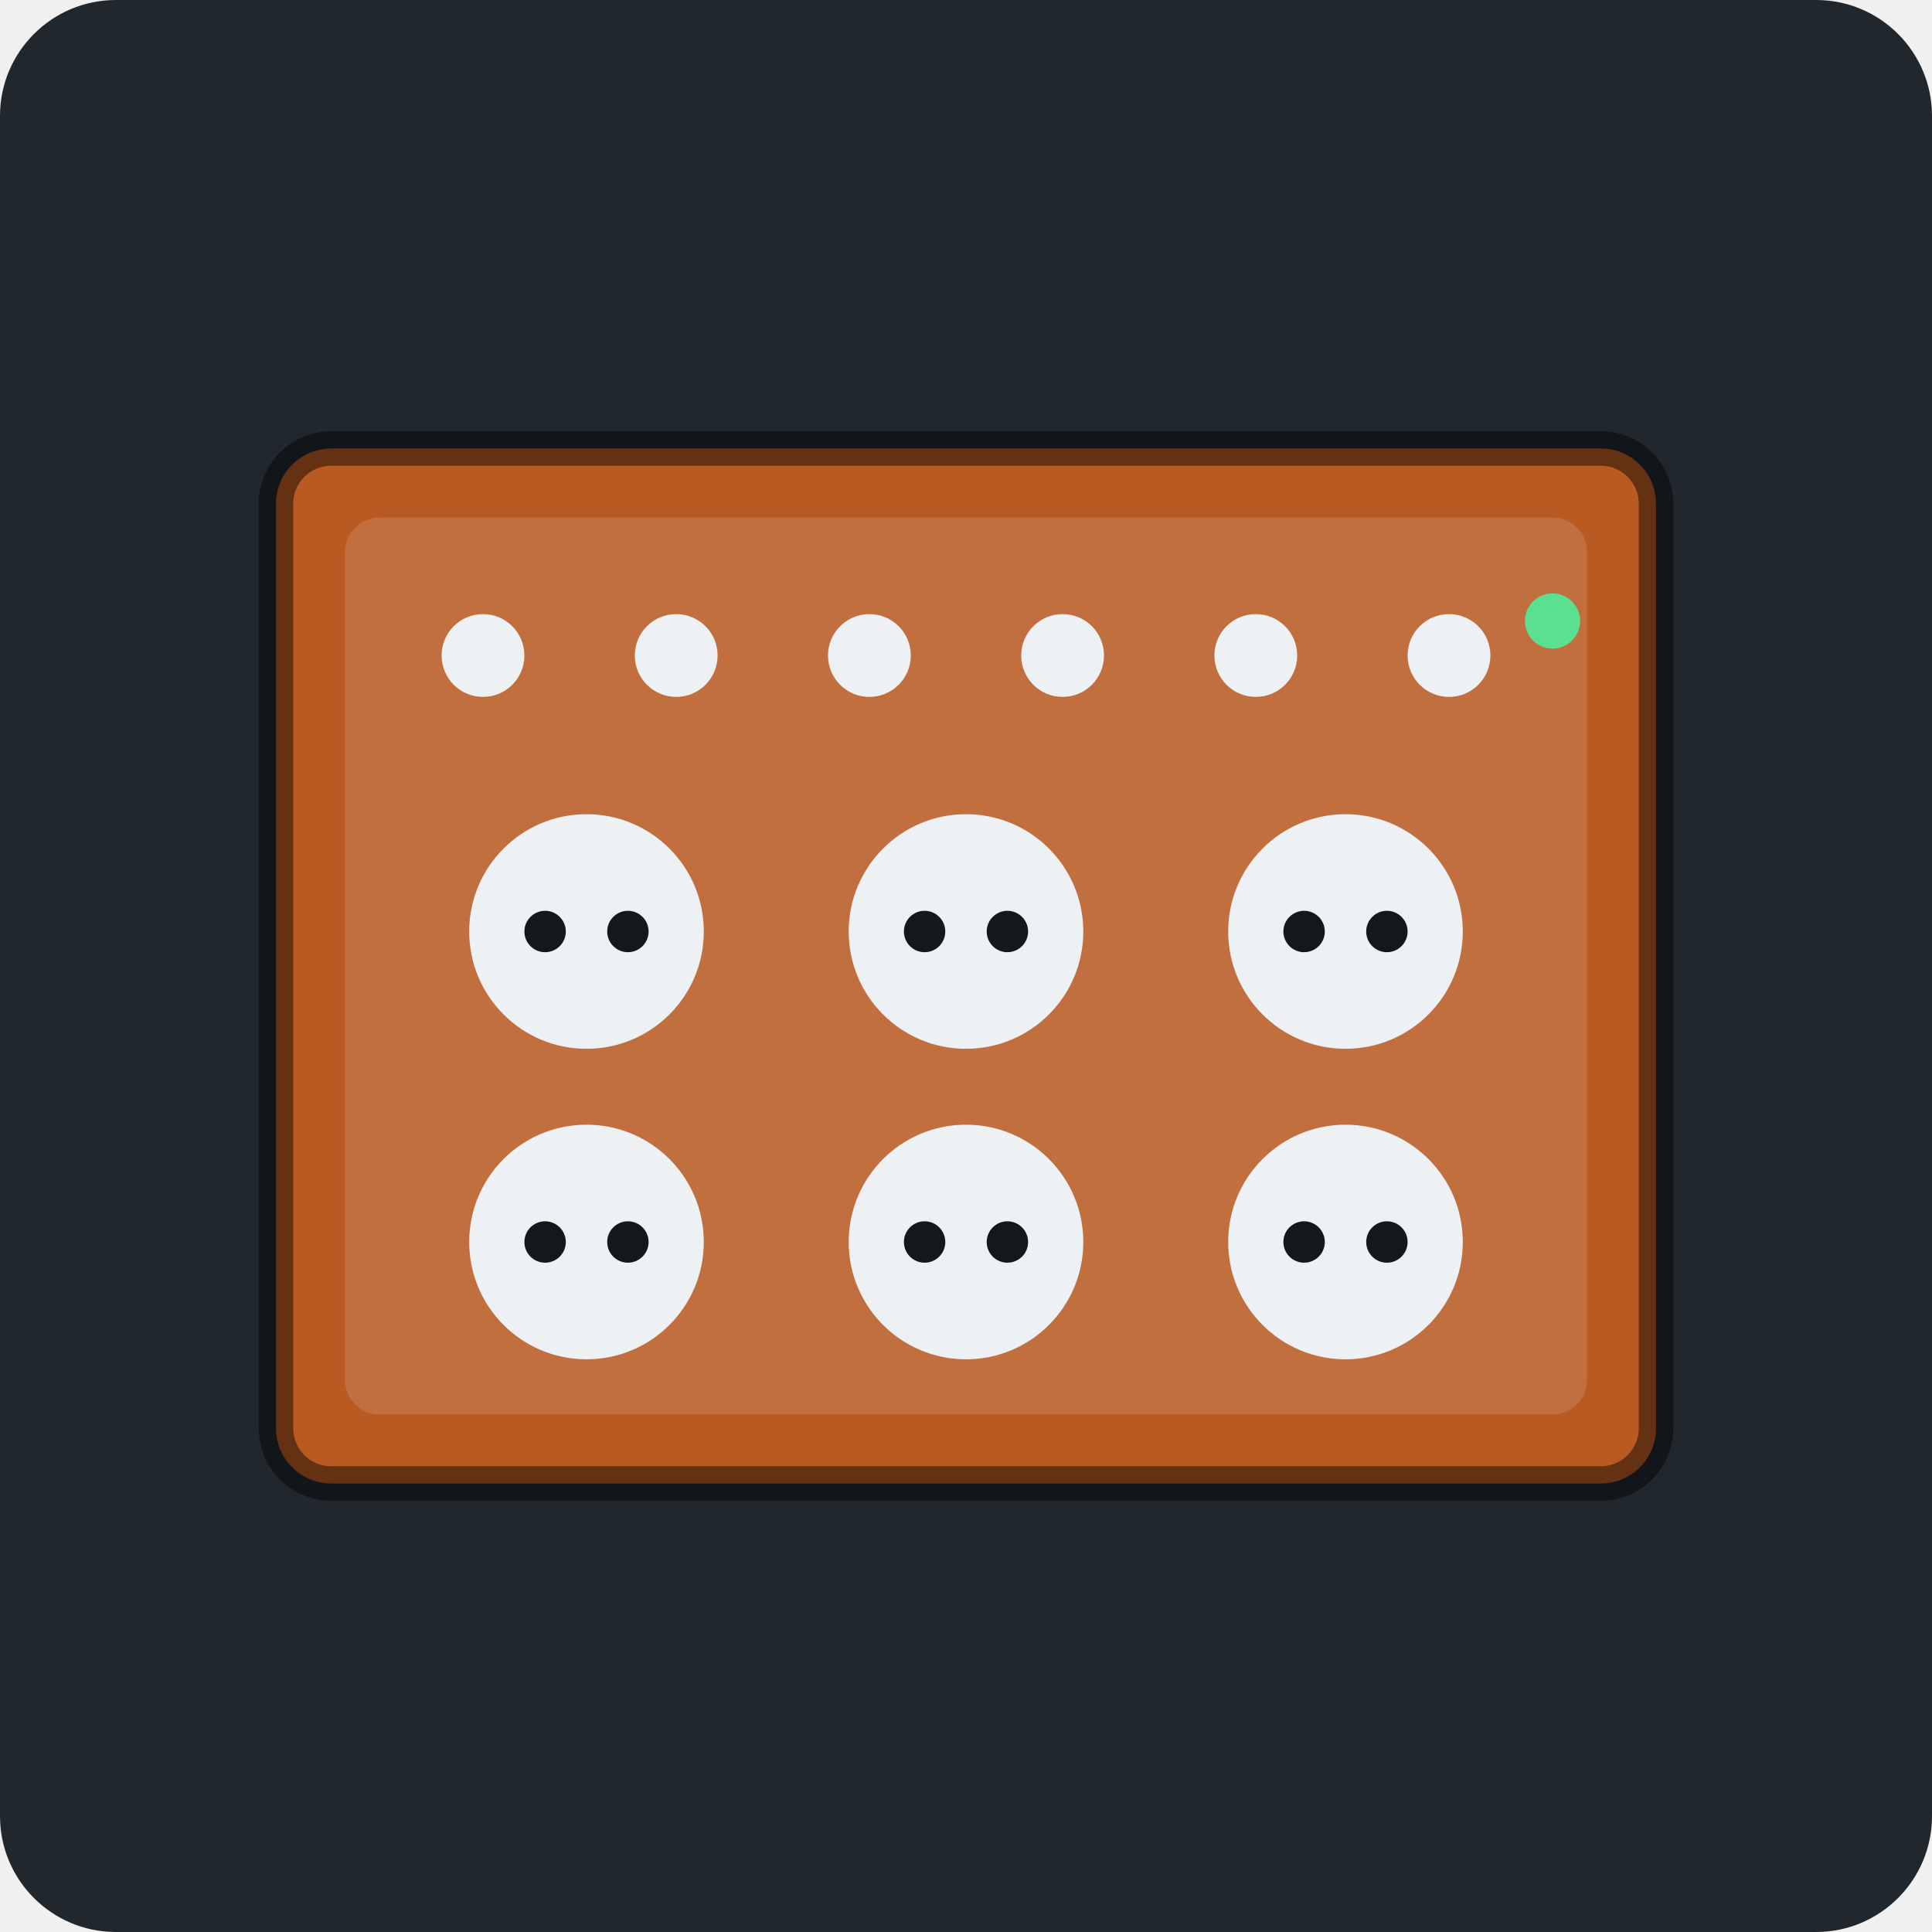
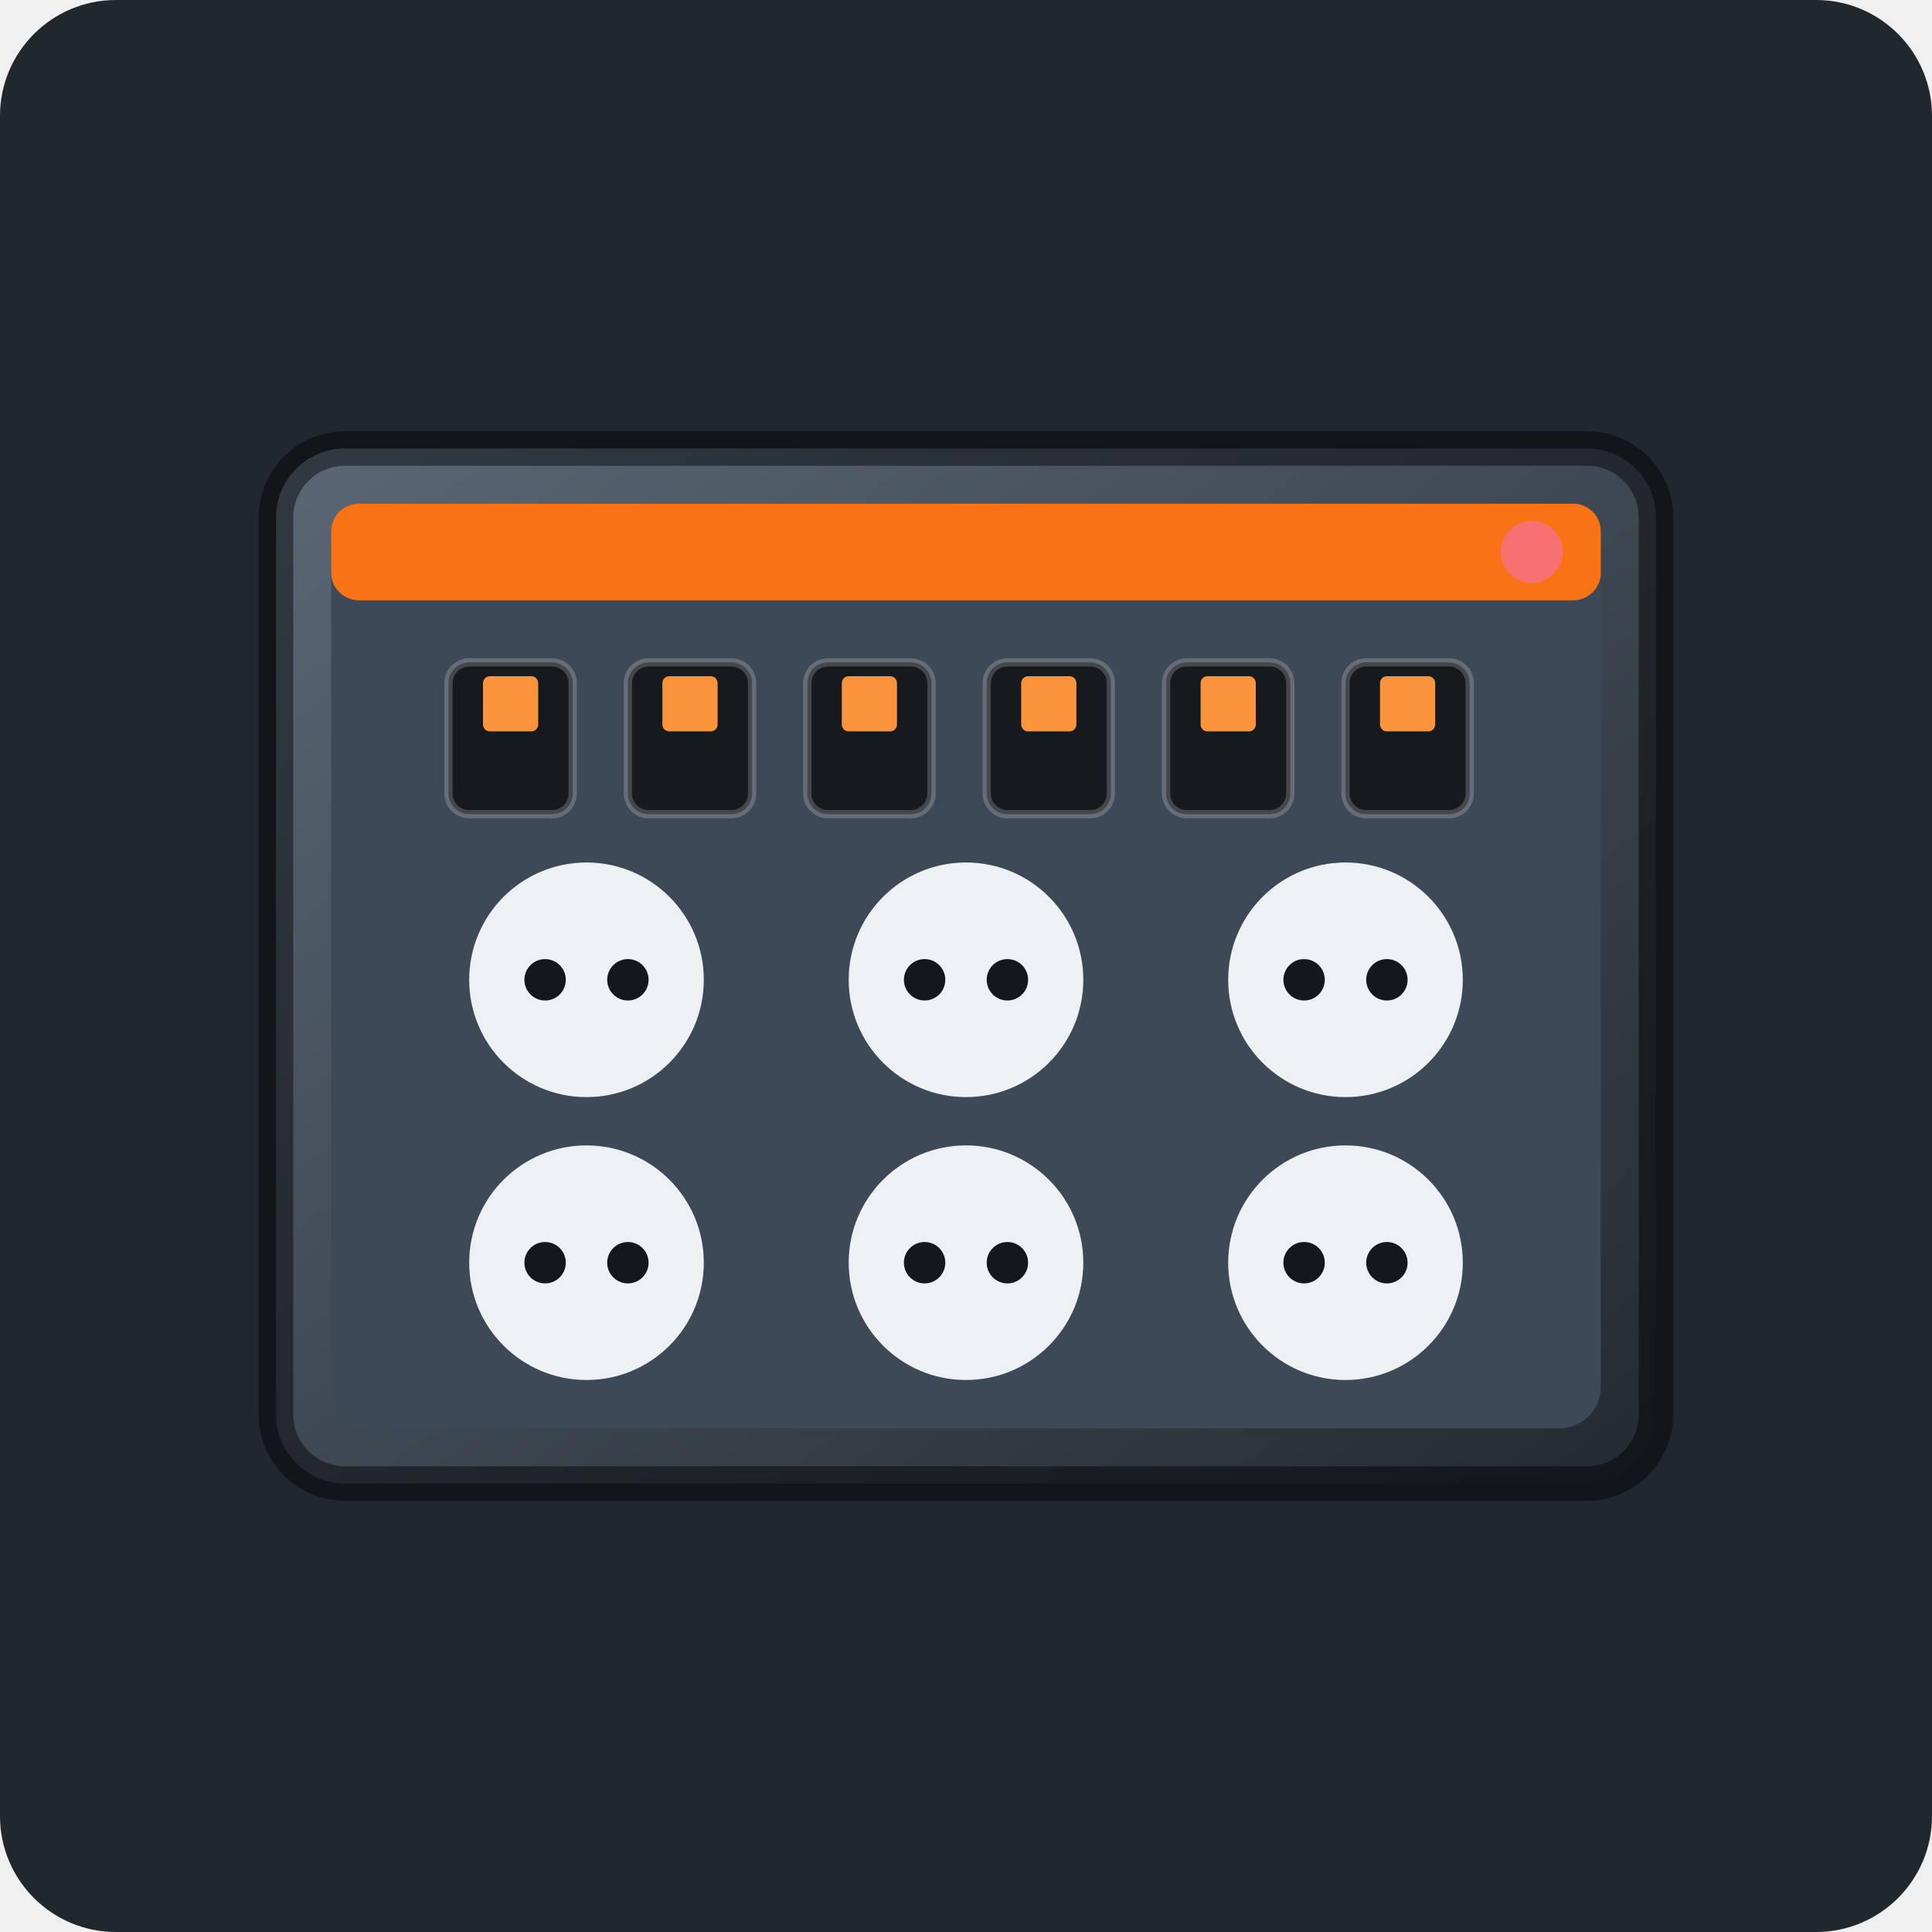
<svg xmlns="http://www.w3.org/2000/svg" viewBox="-1.4 -1.4 2.8 2.8" width="134" height="134">
-   <style>.s-bg{opacity:.5}.s-bpbody{fill:#1f6b5c}.s-bptop{fill:#2a8a76}.s-bpdiv{fill:none;stroke:rgba(0,0,0,.35);stroke-width:.015}.s-bpknob{fill:#16181b;stroke:#c9d0d5;stroke-width:.012}.s-bpmark{fill:none;stroke:#fff;stroke-width:.014;stroke-linecap:round}.s-bpsw{fill:#aab2b9;stroke:#6b747b;stroke-width:.01}.s-bplabel{fill:rgba(255,255,255,.7)}.s-rug{fill:rgba(0,0,0,.24);stroke:rgba(255,255,255,.1);stroke-width:.04}.s-rugline{fill:none;stroke:rgba(255,255,255,.07);stroke-width:.05}.light-deck .s-rug{fill:rgba(0,0,0,.07);stroke:rgba(0,0,0,.14)}.light-deck .s-rugline{stroke:rgba(0,0,0,.08)}.s-kshell{fill:#7a1e2c;stroke:rgba(0,0,0,.45);stroke-width:.025}.s-khoop{fill:none;stroke:#c3cad0;stroke-width:.045}.s-khoopw{fill:#5a1420;stroke:rgba(0,0,0,.35);stroke-width:.015}.s-lug{fill:#b9c1c8;stroke:#5d666d;stroke-width:.012}.s-kwear{fill:rgba(120,100,70,.12)}.s-kheadline{fill:none;stroke:rgba(0,0,0,.18);stroke-width:.012}.s-kglint{fill:none;stroke:rgba(255,255,255,.55);stroke-width:.035;stroke-linecap:round}.s-cymedge{fill:#6e4e16}.s-lathe{fill:none;stroke:rgba(90,58,10,.28);stroke-width:.012}.s-bell{fill:#e9c870;stroke:rgba(90,58,10,.45);stroke-width:.015}.s-bell2{fill:#f5dc93}.s-cymglint{fill:none;stroke:rgba(255,248,220,.6);stroke-width:.06;stroke-linecap:round}.s-cymglint2{fill:none;stroke:rgba(255,248,220,.3);stroke-width:.04;stroke-linecap:round}.s-seat{fill:#1b1d21;stroke:#000;stroke-width:.02}.s-stitch{fill:none;stroke:rgba(255,255,255,.18);stroke-width:.015;stroke-dasharray:.05 .04}.s-kleg{fill:none;stroke:#aab2b9;stroke-width:.05;stroke-linecap:round}.s-kfoot{fill:#22252a}.s-pedal{fill:#2b2f35;stroke:#000;stroke-width:.015}.s-pedaltop{fill:#5d656d}.s-beater{fill:#f1ede4;stroke:#555;stroke-width:.012}.s-erack{fill:none;stroke:#3c4249;stroke-width:.1;stroke-linecap:round;stroke-linejoin:round}.s-eshell{fill:#17191c;stroke:#000;stroke-width:.02}.s-emesh{fill:#3a3f46}.s-ehoop{fill:none;stroke:#8a939b;stroke-width:.035}.s-emeshline{fill:none;stroke:rgba(255,255,255,.08);stroke-width:.012}.s-etower{fill:#1d2024;stroke:#000;stroke-width:.02}.s-ecym{fill:#141518;stroke:#000;stroke-width:.02}.s-ecymzone{fill:none;stroke:rgba(255,255,255,.1);stroke-width:.03}.s-ecymbell{fill:#25282c}.s-emod{fill:#24272c;stroke:#000;stroke-width:.02}.s-escreen{fill:#2f6bf0}.s-hbring{fill:#15171a;stroke:rgba(0,0,0,.5);stroke-width:.008}.s-hbring2{fill:#efe9dc;stroke:#a89b78;stroke-width:.008}.s-hbblk{fill:url(#spHB);stroke:#000;stroke-width:.006}.s-hbcream{fill:#efe4c4;stroke:#a89b78;stroke-width:.006}.s-pole2{fill:#8f979e}.s-hbgloss{fill:none;stroke:rgba(255,255,255,.6);stroke-width:.01;stroke-linecap:round}.s-guardblk{fill:url(#spGuardB);stroke:#000;stroke-width:.012}.s-guardpearl{fill:url(#spPearl);stroke:#b9b5a8;stroke-width:.014}.s-headblk{fill:url(#spHead);stroke:#000;stroke-width:.008}.s-gbind{fill:none;stroke:#efe9d6;stroke-width:.014}.s-flame{fill:none;stroke:rgba(255,255,255,.07);stroke-width:.035;stroke-linecap:round}.s-fhole{fill:none;stroke:#141210;stroke-width:.022;stroke-linecap:round}.s-fdot{fill:#141210}.s-trapeze{fill:#cfd5da;stroke:#6b747b;stroke-width:.008}.s-knobhat{fill:url(#spChrome);stroke:#6b747b;stroke-width:.01}.s-knobamb{fill:url(#spKnobA);stroke:#5a3510;stroke-width:.01}.s-switch2{fill:none;stroke:#efe9d6;stroke-width:.022;stroke-linecap:round}.s-mbody{fill:url(#spMicBlk);stroke:#000;stroke-width:.008}.s-mbody2{fill:#3a3f45;stroke:#111;stroke-width:.008}.s-msilver{fill:url(#spMicSil);stroke:#6b747b;stroke-width:.008}.s-mred{fill:url(#spMicRed);stroke:#4a0c12;stroke-width:.008}.s-mesh{fill:url(#spMesh);stroke:#6b747b;stroke-width:.01}.s-meshline{fill:none;stroke:rgba(0,0,0,.28);stroke-width:.006}.s-meshdk{fill:url(#spMeshDk);stroke:#0d0f11;stroke-width:.01}.s-meshlinelt{fill:none;stroke:rgba(255,255,255,.2);stroke-width:.006}.s-mglint{fill:none;stroke:rgba(255,255,255,.7);stroke-width:.022;stroke-linecap:round}.s-mshine{fill:none;stroke:rgba(255,255,255,.22);stroke-width:.018;stroke-linecap:round}.s-mband{fill:#3b82f6}.s-mled{fill:#22c55e}.s-mledr{fill:#ef4444}.s-mledb{fill:#60a5fa}.s-mscreen{fill:#0c1a24;stroke:rgba(255,255,255,.25);stroke-width:.006}.s-mant{fill:none;stroke:#1d2024;stroke-width:.03;stroke-linecap:round}.s-mbase{fill:#26292e;stroke:#000;stroke-width:.01}.s-mpost{fill:none;stroke:#aab2b9;stroke-width:.04}.s-mpost2{fill:none;stroke:#aab2b9;stroke-width:.035;stroke-linecap:round}.s-myoke{fill:none;stroke:#aab2b9;stroke-width:.03}.s-mchrome{fill:url(#spChrome);stroke:#6b747b;stroke-width:.01}.s-mslot{fill:none;stroke:#4b5259;stroke-width:.014}.s-mchromeline{fill:none;stroke:rgba(0,0,0,.18);stroke-width:.01}.s-mneck{fill:none;stroke:#2a2d31;stroke-width:.05;stroke-linecap:round}.s-mneckrib{fill:none;stroke:rgba(255,255,255,.22);stroke-width:.05;stroke-dasharray:.008 .018}.s-mfoam{fill:#1a1b1e;stroke:#000;stroke-width:.008}.s-mcable{fill:none;stroke:#1d2024;stroke-width:.018;stroke-linecap:round}.s-mshock{fill:none;stroke:#3a3f45;stroke-width:.03}.s-melastic{fill:none;stroke:#111;stroke-width:.012}.s-mgold{fill:url(#spGold);stroke:#8a7a48;stroke-width:.008}.s-rosette{fill:#2a1a10}.s-rosette2{fill:#e9dcc0}.s-shole{fill:#120c08}.s-abridge{fill:#2c1a12;stroke:#120a06;stroke-width:.01}.s-asaddle{fill:none;stroke:#f1ead8;stroke-width:.02;stroke-linecap:round}.s-apin{fill:#f1ead8;stroke:#8a7f62;stroke-width:.006}.s-bstr0,.s-bstr1,.s-bstr2,.s-bstr3{fill:none;stroke:#c9b892;stroke-linecap:round}.s-bstr0{stroke-width:.012}.s-bstr1{stroke-width:.011}.s-bstr2{stroke-width:.009}.s-bstr3{stroke-width:.007}.s-strb{fill:none;stroke:#cfa86a;stroke-width:.007}.s-grain0{fill:none;stroke:rgba(140,90,30,.16);stroke-width:.006}.s-grain1{fill:none;stroke:rgba(140,90,30,.09);stroke-width:.004}.s-grain2{fill:none;stroke:rgba(255,240,210,.12);stroke-width:.008}.s-purf{fill:none;stroke:rgba(30,15,5,.55);stroke-width:.008}.s-ros1{fill:#3b2414}.s-ros2{fill:#efe4c8}.s-ros3{fill:url(#spAbalone)}.s-flatedge{fill:none;stroke:rgba(120,70,20,.25);stroke-width:.03}.s-dicase{fill:#1e3a8a}.s-ditop{fill:#2f6bf0}.s-dicap{fill:#3f4752;stroke:rgba(0,0,0,.35);stroke-width:.01}.s-discrew{fill:#9aa3ab}.s-dihole{fill:#0e1114}.s-dipin{fill:#d9dee2}.s-dilabel{fill:rgba(255,255,255,.82)}.s-dislot{fill:#0f1a3d}.s-diglint{fill:rgba(255,255,255,.14)}.s-sb1{fill:#2a120a}.s-sb2{fill:#6e2a10}.s-sb3{fill:#c9731f}.s-sb4{fill:#f0ac45}.s-red1{fill:#7d141c}.s-red2{fill:#b5222c}.s-red3{fill:#d43c42}.s-arm{fill:none;stroke:#d9dee2;stroke-width:.018;stroke-linecap:round}.s-gloss2{fill:none;stroke:rgba(255,255,255,.28);stroke-width:.035;stroke-linecap:round}.s-bodyrim{fill:none;stroke:rgba(0,0,0,.55);stroke-width:.018}.s-guard{fill:url(#spGuardW);stroke:#bdb6a4;stroke-width:.012}.s-guardbevel{fill:none;stroke:rgba(255,255,255,.45);stroke-width:.008}.s-roundover{fill:none;stroke:rgba(0,0,0,.32);stroke-width:.036}.s-roundlight{fill:none;stroke:rgba(255,255,255,.18);stroke-width:.018}.s-strw{fill:none;stroke:rgba(214,200,170,.85);stroke-width:.007}.s-tort{fill:#3a160b}.s-tortspot{fill:#9c4a1c;opacity:.5}.s-tortspot2{fill:#c27a3a;opacity:.32}.s-guardrim{fill:none;stroke:#e9dccb;stroke-width:.012}.s-screw{fill:#cfd5da}.s-maple2{fill:url(#spMaple);stroke:#a87f3f;stroke-width:.008}.s-rosewood{fill:url(#spRose);stroke:#1d100a;stroke-width:.008}.s-headrim{fill:none;stroke:#8c6530;stroke-width:.01}.s-fret2{fill:none;stroke:#d9dde0;stroke-width:.007}.s-pearl{fill:#efe9dc}.s-nut{fill:none;stroke:#f4f1e8;stroke-width:.02}.s-chrome2{fill:url(#spChrome);stroke:#6f7880;stroke-width:.008}.s-saddle{fill:#aab2b9;stroke:#6b747b;stroke-width:.006}.s-coil{fill:url(#spCoil);stroke:#a89b78;stroke-width:.008}.s-pole{fill:#5c5f63}.s-coilb{fill:#141414;stroke:#3a3a3a;stroke-width:.008}.s-pole2{fill:#8f979d}.s-knob{fill:url(#spKnobC);stroke:#8a7f62;stroke-width:.01}.s-knob2{fill:url(#spKnobB);stroke:#b8bfc4;stroke-width:.012}.s-switch{fill:none;stroke:#f2ead2;stroke-width:.03;stroke-linecap:round}.s-str2{fill:none;stroke:rgba(235,238,240,.75);stroke-width:.005}.s-str3{fill:none;stroke:rgba(225,228,230,.8);stroke-width:.009}.s-plate{fill:rgba(214,176,74,.28);stroke:rgba(214,176,74,.6);stroke-width:.04}.s-string{fill:none;stroke:rgba(240,225,190,.45);stroke-width:.02}.s-gloss{fill:none;stroke:rgba(255,255,255,.3);stroke-width:.05;stroke-linecap:round}.s-pad{fill:#e9a23b}.s-pad2{fill:#3fb8c9}.s-plexi{fill:rgba(170,215,255,.32);stroke:rgba(200,230,255,.85);stroke-width:.05}.s-shine{fill:none;stroke:rgba(255,255,255,.55);stroke-width:.03;stroke-linecap:round}.s-staff{fill:none;stroke:rgba(20,24,28,.4);stroke-width:.018}.s-lyric{fill:rgba(255,255,255,.75)}.s-brassline{fill:none;stroke:#d6b04a;stroke-width:.08;stroke-linecap:round}.s-valve{fill:#f0d27a;stroke:#8a6a1f;stroke-width:.02}.s-line{fill:none;stroke:rgba(255,255,255,.55);stroke-width:.05;stroke-linecap:round;stroke-linejoin:round}.s-thin{fill:none;stroke:rgba(255,255,255,.32);stroke-width:.035;stroke-linecap:round}.s-boom{fill:none;stroke:#e8ecef;stroke-width:.06;stroke-linecap:round}.s-edge{stroke:rgba(0,0,0,.45);stroke-width:.05}.s-dark{fill:#14181c}.s-white{fill:#eef1f3}.s-head{fill:rgba(255,255,255,.13)}.s-glass{fill:#0c1a24;stroke:rgba(255,255,255,.35);stroke-width:.04}.s-grille{fill:#171c21;stroke:rgba(255,255,255,.22);stroke-width:.035}.s-metal{fill:rgba(222,184,86,.42);stroke:#e1bd5f;stroke-width:.045}.s-led{fill:#5be08f}.s-red{fill:#ff6b5e}.s-port{fill:#14181c;stroke:rgba(255,255,255,.6);stroke-width:.03}.s-acrylic{fill:rgba(170,215,255,.16);stroke:rgba(190,225,255,.75);stroke-width:.05}.s-beam{fill:rgba(255,214,110,.09)}.s-cov{fill:url(#spCov)}.s-covup{fill:url(#spCovUp)}.s-lbeam{fill:url(#spLBeam)}.s-cab2{fill:url(#spCabG)}.s-cabtop2{fill:#3d4956}.s-wring{fill:#161b20;stroke:rgba(255,255,255,.22);stroke-width:.03}.s-wcone{fill:url(#spWoof)}.s-wcap{fill:#262c33;stroke:rgba(255,255,255,.3);stroke-width:.02}.s-horn{fill:#12161a;stroke:rgba(255,255,255,.3);stroke-width:.02}.s-can{fill:url(#spCabG);stroke:#0d0f11;stroke-width:.03}.s-lens{fill:#fff1bd;stroke:#d6b04a;stroke-width:.025}.s-yoke{fill:none;stroke:#aab2b9;stroke-width:.07;stroke-linecap:round}.s-fin{fill:none;stroke:rgba(255,255,255,.18);stroke-width:.03}.s-ped1{fill:#3fb6a8}.s-ped2{fill:#e2833a}.s-ped3{fill:#d8d24a}.s-ped4{fill:#8a73d6}.s-deck{fill:rgba(255,255,255,.05);stroke:rgba(255,255,255,.45);stroke-width:.07;stroke-dasharray:.3 .2}.s-spruce{fill:#d8ad6c}.s-burst{fill:#3b1d10}.s-burstin{fill:#cf7a2b}.s-navy{fill:#33507c}.s-maple{fill:#e3c389}.s-rose{fill:#2b1c13}.s-varnish{fill:#a24f25}.s-pg{fill:#f2efe8}.s-cream{fill:#efe6d2}.s-chrome{fill:#cfd5da}.s-str{fill:none;stroke:rgba(255,255,255,.45);stroke-width:.006}.s-bind{fill:none;stroke:#2a1a10;stroke-width:.018}.s-fret{fill:none;stroke:rgba(255,255,255,.35);stroke-width:.008}.s-cab{fill:#2b3640}.s-cabtop{fill:#36434f}.s-mesh{fill:#14181c}.s-cone{fill:#5d6a77}.s-dot{fill:rgba(255,255,255,.2)}.s-txt{fill:rgba(255,255,255,.55);font:700 .3px Archivo,Arial,sans-serif;letter-spacing:.02px}.s-wood{fill:#c08a4e}.s-wood2{fill:#7a5232}.s-red2{fill:#b5413a}.s-blk{fill:#26292d}.s-brass{fill:#d6b04a}.c-audio{fill:#2e6a99}.c-inst{fill:#6b51a3}.c-power{fill:#b85a22}.c-infra{fill:#44535e}.c-video{fill:#a3426b}</style>
+   <style>.s-bg{opacity:.5}.s-bpbody{fill:#1f6b5c}.s-bptop{fill:#2a8a76}.s-bpdiv{fill:none;stroke:rgba(0,0,0,.35);stroke-width:.015}.s-bpknob{fill:#16181b;stroke:#c9d0d5;stroke-width:.012}.s-bpmark{fill:none;stroke:#fff;stroke-width:.014;stroke-linecap:round}.s-bpsw{fill:#aab2b9;stroke:#6b747b;stroke-width:.01}.s-bplabel{fill:rgba(255,255,255,.7)}.s-rug{fill:rgba(0,0,0,.24);stroke:rgba(255,255,255,.1);stroke-width:.04}.s-rugline{fill:none;stroke:rgba(255,255,255,.07);stroke-width:.05}.light-deck .s-rug{fill:rgba(0,0,0,.07);stroke:rgba(0,0,0,.14)}.light-deck .s-rugline{stroke:rgba(0,0,0,.08)}.s-kshell{fill:#7a1e2c;stroke:rgba(0,0,0,.45);stroke-width:.025}.s-khoop{fill:none;stroke:#c3cad0;stroke-width:.045}.s-khoopw{fill:#5a1420;stroke:rgba(0,0,0,.35);stroke-width:.015}.s-lug{fill:#b9c1c8;stroke:#5d666d;stroke-width:.012}.s-kwear{fill:rgba(120,100,70,.12)}.s-kheadline{fill:none;stroke:rgba(0,0,0,.18);stroke-width:.012}.s-kglint{fill:none;stroke:rgba(255,255,255,.55);stroke-width:.035;stroke-linecap:round}.s-cymedge{fill:#6e4e16}.s-lathe{fill:none;stroke:rgba(90,58,10,.28);stroke-width:.012}.s-bell{fill:#e9c870;stroke:rgba(90,58,10,.45);stroke-width:.015}.s-bell2{fill:#f5dc93}.s-cymglint{fill:none;stroke:rgba(255,248,220,.6);stroke-width:.06;stroke-linecap:round}.s-cymglint2{fill:none;stroke:rgba(255,248,220,.3);stroke-width:.04;stroke-linecap:round}.s-seat{fill:#1b1d21;stroke:#000;stroke-width:.02}.s-stitch{fill:none;stroke:rgba(255,255,255,.18);stroke-width:.015;stroke-dasharray:.05 .04}.s-kleg{fill:none;stroke:#aab2b9;stroke-width:.05;stroke-linecap:round}.s-kfoot{fill:#22252a}.s-pedal{fill:#2b2f35;stroke:#000;stroke-width:.015}.s-pedaltop{fill:#5d656d}.s-beater{fill:#f1ede4;stroke:#555;stroke-width:.012}.s-erack{fill:none;stroke:#3c4249;stroke-width:.1;stroke-linecap:round;stroke-linejoin:round}.s-eshell{fill:#17191c;stroke:#000;stroke-width:.02}.s-emesh{fill:#3a3f46}.s-ehoop{fill:none;stroke:#8a939b;stroke-width:.035}.s-emeshline{fill:none;stroke:rgba(255,255,255,.08);stroke-width:.012}.s-etower{fill:#1d2024;stroke:#000;stroke-width:.02}.s-ecym{fill:#141518;stroke:#000;stroke-width:.02}.s-ecymzone{fill:none;stroke:rgba(255,255,255,.1);stroke-width:.03}.s-ecymbell{fill:#25282c}.s-emod{fill:#24272c;stroke:#000;stroke-width:.02}.s-escreen{fill:#2f6bf0}.s-hbring{fill:#15171a;stroke:rgba(0,0,0,.5);stroke-width:.008}.s-hbring2{fill:#efe9dc;stroke:#a89b78;stroke-width:.008}.s-hbblk{fill:url(#spHB);stroke:#000;stroke-width:.006}.s-hbcream{fill:#efe4c4;stroke:#a89b78;stroke-width:.006}.s-pole2{fill:#8f979e}.s-hbgloss{fill:none;stroke:rgba(255,255,255,.6);stroke-width:.01;stroke-linecap:round}.s-guardblk{fill:url(#spGuardB);stroke:#000;stroke-width:.012}.s-guardpearl{fill:url(#spPearl);stroke:#b9b5a8;stroke-width:.014}.s-headblk{fill:url(#spHead);stroke:#000;stroke-width:.008}.s-gbind{fill:none;stroke:#efe9d6;stroke-width:.014}.s-flame{fill:none;stroke:rgba(255,255,255,.07);stroke-width:.035;stroke-linecap:round}.s-fhole{fill:none;stroke:#141210;stroke-width:.022;stroke-linecap:round}.s-fdot{fill:#141210}.s-trapeze{fill:#cfd5da;stroke:#6b747b;stroke-width:.008}.s-knobhat{fill:url(#spChrome);stroke:#6b747b;stroke-width:.01}.s-knobamb{fill:url(#spKnobA);stroke:#5a3510;stroke-width:.01}.s-switch2{fill:none;stroke:#efe9d6;stroke-width:.022;stroke-linecap:round}.s-mbody{fill:url(#spMicBlk);stroke:#000;stroke-width:.008}.s-mbody2{fill:#3a3f45;stroke:#111;stroke-width:.008}.s-msilver{fill:url(#spMicSil);stroke:#6b747b;stroke-width:.008}.s-mred{fill:url(#spMicRed);stroke:#4a0c12;stroke-width:.008}.s-mesh{fill:url(#spMesh);stroke:#6b747b;stroke-width:.01}.s-meshline{fill:none;stroke:rgba(0,0,0,.28);stroke-width:.006}.s-meshdk{fill:url(#spMeshDk);stroke:#0d0f11;stroke-width:.01}.s-meshlinelt{fill:none;stroke:rgba(255,255,255,.2);stroke-width:.006}.s-mglint{fill:none;stroke:rgba(255,255,255,.7);stroke-width:.022;stroke-linecap:round}.s-mshine{fill:none;stroke:rgba(255,255,255,.22);stroke-width:.018;stroke-linecap:round}.s-mband{fill:#3b82f6}.s-mled{fill:#22c55e}.s-mledr{fill:#ef4444}.s-mledb{fill:#60a5fa}.s-mscreen{fill:#0c1a24;stroke:rgba(255,255,255,.25);stroke-width:.006}.s-mant{fill:none;stroke:#1d2024;stroke-width:.03;stroke-linecap:round}.s-mbase{fill:#26292e;stroke:#000;stroke-width:.01}.s-mpost{fill:none;stroke:#aab2b9;stroke-width:.04}.s-mpost2{fill:none;stroke:#aab2b9;stroke-width:.035;stroke-linecap:round}.s-myoke{fill:none;stroke:#aab2b9;stroke-width:.03}.s-mchrome{fill:url(#spChrome);stroke:#6b747b;stroke-width:.01}.s-mslot{fill:none;stroke:#4b5259;stroke-width:.014}.s-mchromeline{fill:none;stroke:rgba(0,0,0,.18);stroke-width:.01}.s-mneck{fill:none;stroke:#2a2d31;stroke-width:.05;stroke-linecap:round}.s-mneckrib{fill:none;stroke:rgba(255,255,255,.22);stroke-width:.05;stroke-dasharray:.008 .018}.s-mfoam{fill:#1a1b1e;stroke:#000;stroke-width:.008}.s-mcable{fill:none;stroke:#1d2024;stroke-width:.018;stroke-linecap:round}.s-mshock{fill:none;stroke:#3a3f45;stroke-width:.03}.s-melastic{fill:none;stroke:#111;stroke-width:.012}.s-mgold{fill:url(#spGold);stroke:#8a7a48;stroke-width:.008}.s-rosette{fill:#2a1a10}.s-rosette2{fill:#e9dcc0}.s-shole{fill:#120c08}.s-abridge{fill:#2c1a12;stroke:#120a06;stroke-width:.01}.s-asaddle{fill:none;stroke:#f1ead8;stroke-width:.02;stroke-linecap:round}.s-apin{fill:#f1ead8;stroke:#8a7f62;stroke-width:.006}.s-bstr0,.s-bstr1,.s-bstr2,.s-bstr3{fill:none;stroke:#c9b892;stroke-linecap:round}.s-bstr0{stroke-width:.012}.s-bstr1{stroke-width:.011}.s-bstr2{stroke-width:.009}.s-bstr3{stroke-width:.007}.s-strb{fill:none;stroke:#cfa86a;stroke-width:.007}.s-grain0{fill:none;stroke:rgba(140,90,30,.16);stroke-width:.006}.s-grain1{fill:none;stroke:rgba(140,90,30,.09);stroke-width:.004}.s-grain2{fill:none;stroke:rgba(255,240,210,.12);stroke-width:.008}.s-purf{fill:none;stroke:rgba(30,15,5,.55);stroke-width:.008}.s-ros1{fill:#3b2414}.s-ros2{fill:#efe4c8}.s-ros3{fill:url(#spAbalone)}.s-flatedge{fill:none;stroke:rgba(120,70,20,.25);stroke-width:.03}.s-dicase{fill:#1e3a8a}.s-ditop{fill:#2f6bf0}.s-dicap{fill:#3f4752;stroke:rgba(0,0,0,.35);stroke-width:.01}.s-discrew{fill:#9aa3ab}.s-dihole{fill:#0e1114}.s-dipin{fill:#d9dee2}.s-dilabel{fill:rgba(255,255,255,.82)}.s-dislot{fill:#0f1a3d}.s-diglint{fill:rgba(255,255,255,.14)}.s-sb1{fill:#2a120a}.s-sb2{fill:#6e2a10}.s-sb3{fill:#c9731f}.s-sb4{fill:#f0ac45}.s-red1{fill:#7d141c}.s-red2{fill:#b5222c}.s-red3{fill:#d43c42}.s-arm{fill:none;stroke:#d9dee2;stroke-width:.018;stroke-linecap:round}.s-gloss2{fill:none;stroke:rgba(255,255,255,.28);stroke-width:.035;stroke-linecap:round}.s-bodyrim{fill:none;stroke:rgba(0,0,0,.55);stroke-width:.018}.s-guard{fill:url(#spGuardW);stroke:#bdb6a4;stroke-width:.012}.s-guardbevel{fill:none;stroke:rgba(255,255,255,.45);stroke-width:.008}.s-roundover{fill:none;stroke:rgba(0,0,0,.32);stroke-width:.036}.s-roundlight{fill:none;stroke:rgba(255,255,255,.18);stroke-width:.018}.s-strw{fill:none;stroke:rgba(214,200,170,.85);stroke-width:.007}.s-tort{fill:#3a160b}.s-tortspot{fill:#9c4a1c;opacity:.5}.s-tortspot2{fill:#c27a3a;opacity:.32}.s-guardrim{fill:none;stroke:#e9dccb;stroke-width:.012}.s-screw{fill:#cfd5da}.s-maple2{fill:url(#spMaple);stroke:#a87f3f;stroke-width:.008}.s-rosewood{fill:url(#spRose);stroke:#1d100a;stroke-width:.008}.s-headrim{fill:none;stroke:#8c6530;stroke-width:.01}.s-fret2{fill:none;stroke:#d9dde0;stroke-width:.007}.s-pearl{fill:#efe9dc}.s-nut{fill:none;stroke:#f4f1e8;stroke-width:.02}.s-chrome2{fill:url(#spChrome);stroke:#6f7880;stroke-width:.008}.s-saddle{fill:#aab2b9;stroke:#6b747b;stroke-width:.006}.s-coil{fill:url(#spCoil);stroke:#a89b78;stroke-width:.008}.s-pole{fill:#5c5f63}.s-coilb{fill:#141414;stroke:#3a3a3a;stroke-width:.008}.s-pole2{fill:#8f979d}.s-knob{fill:url(#spKnobC);stroke:#8a7f62;stroke-width:.01}.s-knob2{fill:url(#spKnobB);stroke:#b8bfc4;stroke-width:.012}.s-switch{fill:none;stroke:#f2ead2;stroke-width:.03;stroke-linecap:round}.s-str2{fill:none;stroke:rgba(235,238,240,.75);stroke-width:.005}.s-str3{fill:none;stroke:rgba(225,228,230,.8);stroke-width:.009}.s-plate{fill:rgba(214,176,74,.28);stroke:rgba(214,176,74,.6);stroke-width:.04}.s-string{fill:none;stroke:rgba(240,225,190,.45);stroke-width:.02}.s-gloss{fill:none;stroke:rgba(255,255,255,.3);stroke-width:.05;stroke-linecap:round}.s-pad{fill:#e9a23b}.s-pad2{fill:#3fb8c9}.s-plexi{fill:rgba(170,215,255,.32);stroke:rgba(200,230,255,.85);stroke-width:.05}.s-shine{fill:none;stroke:rgba(255,255,255,.55);stroke-width:.03;stroke-linecap:round}.s-staff{fill:none;stroke:rgba(20,24,28,.4);stroke-width:.018}.s-lyric{fill:rgba(255,255,255,.75)}.s-brassline{fill:none;stroke:#d6b04a;stroke-width:.08;stroke-linecap:round}.s-valve{fill:#f0d27a;stroke:#8a6a1f;stroke-width:.02}.s-line{fill:none;stroke:rgba(255,255,255,.55);stroke-width:.05;stroke-linecap:round;stroke-linejoin:round}.s-thin{fill:none;stroke:rgba(255,255,255,.32);stroke-width:.035;stroke-linecap:round}.s-boom{fill:none;stroke:#e8ecef;stroke-width:.06;stroke-linecap:round}.s-edge{stroke:rgba(0,0,0,.45);stroke-width:.05}.s-dark{fill:#14181c}.s-white{fill:#eef1f3}.s-head{fill:rgba(255,255,255,.13)}.s-glass{fill:#0c1a24;stroke:rgba(255,255,255,.35);stroke-width:.04}.s-grille{fill:#171c21;stroke:rgba(255,255,255,.22);stroke-width:.035}.s-metal{fill:rgba(222,184,86,.42);stroke:#e1bd5f;stroke-width:.045}.s-led{fill:#5be08f}.s-red{fill:#ff6b5e}.s-port{fill:#14181c;stroke:rgba(255,255,255,.6);stroke-width:.03}.s-acrylic{fill:rgba(170,215,255,.16);stroke:rgba(190,225,255,.75);stroke-width:.05}.s-beam{fill:rgba(255,214,110,.09)}.s-desk{fill:url(#spCabG)}.s-desktop{fill:#2b323b;stroke:rgba(255,255,255,.08);stroke-width:.02}.s-armrest{fill:#121519;stroke:rgba(255,255,255,.08);stroke-width:.02}.s-armhi{stroke:rgba(255,255,255,.18);stroke-width:.03}.s-screen{fill:url(#spScreen);stroke:rgba(140,190,255,.45);stroke-width:.025}.s-scrbar{fill:#5eead4;opacity:.85}.s-scr1{fill:#f87171}.s-scr2{fill:#60a5fa}.s-scr3{fill:#fbbf24}.s-scr4{fill:#4ade80}.s-scr5{fill:#c084fc}.s-knob2{fill:#3a434d;stroke:rgba(255,255,255,.35);stroke-width:.015}.s-ledg{fill:#4ade80}.s-ledr{fill:#f87171}.s-ledb{fill:#60a5fa}.s-slot{stroke:#0c0e10;stroke-width:.05;stroke-linecap:round}.s-cap{fill:#e7e9ec;stroke:#5b6168;stroke-width:.012}.s-capr{fill:#ef4444;stroke:#7f1d1d;stroke-width:.012}.s-master{fill:#232930;stroke:rgba(255,255,255,.1);stroke-width:.015}.s-ear{fill:#8b939c;stroke:#4b5259;stroke-width:.015}.s-lbl{fill:rgba(255,255,255,.55)}.s-xlr{fill:#0f1215;stroke:#9aa3ad;stroke-width:.02}.s-xlrpin{fill:#5b6370}.s-xlrout{fill:#0f1215;stroke:#f5a524;stroke-width:.02}.s-rj{fill:#0f1215;stroke:#c084fc;stroke-width:.02}.s-pstripe{fill:#f97316}.s-breaker{fill:#16191d;stroke:rgba(255,255,255,.2);stroke-width:.012}.s-btip{fill:#fb923c}.s-cov{fill:url(#spCov)}.s-covup{fill:url(#spCovUp)}.s-lbeam{fill:url(#spLBeam)}.s-cab2{fill:url(#spCabG)}.s-cabtop2{fill:#3d4956}.s-wring{fill:#161b20;stroke:rgba(255,255,255,.22);stroke-width:.03}.s-wcone{fill:url(#spWoof)}.s-wcap{fill:#262c33;stroke:rgba(255,255,255,.3);stroke-width:.02}.s-horn{fill:#12161a;stroke:rgba(255,255,255,.3);stroke-width:.02}.s-can{fill:url(#spCabG);stroke:#0d0f11;stroke-width:.03}.s-lens{fill:#fff1bd;stroke:#d6b04a;stroke-width:.025}.s-yoke{fill:none;stroke:#aab2b9;stroke-width:.07;stroke-linecap:round}.s-fin{fill:none;stroke:rgba(255,255,255,.18);stroke-width:.03}.s-ped1{fill:#3fb6a8}.s-ped2{fill:#e2833a}.s-ped3{fill:#d8d24a}.s-ped4{fill:#8a73d6}.s-deck{fill:rgba(255,255,255,.05);stroke:rgba(255,255,255,.45);stroke-width:.07;stroke-dasharray:.3 .2}.s-spruce{fill:#d8ad6c}.s-burst{fill:#3b1d10}.s-burstin{fill:#cf7a2b}.s-navy{fill:#33507c}.s-maple{fill:#e3c389}.s-rose{fill:#2b1c13}.s-varnish{fill:#a24f25}.s-pg{fill:#f2efe8}.s-cream{fill:#efe6d2}.s-chrome{fill:#cfd5da}.s-str{fill:none;stroke:rgba(255,255,255,.45);stroke-width:.006}.s-bind{fill:none;stroke:#2a1a10;stroke-width:.018}.s-fret{fill:none;stroke:rgba(255,255,255,.35);stroke-width:.008}.s-cab{fill:#2b3640}.s-cabtop{fill:#36434f}.s-mesh{fill:#14181c}.s-cone{fill:#5d6a77}.s-dot{fill:rgba(255,255,255,.2)}.s-txt{fill:rgba(255,255,255,.55);font:700 .3px Archivo,Arial,sans-serif;letter-spacing:.02px}.s-wood{fill:#c08a4e}.s-wood2{fill:#7a5232}.s-red2{fill:#b5413a}.s-blk{fill:#26292d}.s-brass{fill:#d6b04a}.c-audio{fill:#2e6a99}.c-inst{fill:#6b51a3}.c-power{fill:#b85a22}.c-infra{fill:#44535e}.c-video{fill:#a3426b}</style>
  <defs>
    <pattern id="spHatch" width=".9" height=".9" patternUnits="userSpaceOnUse" patternTransform="rotate(45)">
      <rect width=".9" height=".9" fill="#f5b544" fill-opacity=".1" />
      <rect width=".34" height=".9" fill="#f5b544" fill-opacity=".38" />
    </pattern>
    <pattern id="spTexBoards" width="12" height="1.4" patternUnits="userSpaceOnUse">
      <path d="M0 .7H12M0 1.4H12M3.1 0V.7M9.4 0V.7M6.3 .7V1.4M.8 .7V1.4" fill="none" stroke="#000" stroke-opacity=".32" stroke-width=".05" />
      <path d="M0 .74H12M0 .04H12" fill="none" stroke="#fff" stroke-opacity=".07" stroke-width=".04" />
      <rect y="0" width="3.1" height=".7" fill="#fff" fill-opacity=".03" />
      <rect x="6.3" y=".7" width="5.7" height=".7" fill="#000" fill-opacity=".05" />
    </pattern>
    <filter id="spTexCarpet" x="0" y="0" width="100%" height="100%">
      <feTurbulence type="fractalNoise" baseFrequency="5" numOctaves="2" seed="4" />
      <feColorMatrix values="0 0 0 0 1  0 0 0 0 1  0 0 0 0 1  .34 0 0 0 -.1" />
    </filter>
    <pattern id="spTexVinyl" width="4.92" height="40" patternUnits="userSpaceOnUse">
      <rect width="4.92" height="40" fill="#fff" fill-opacity=".025" />
      <rect x="2.46" width="2.46" height="40" fill="#000" fill-opacity=".035" />
      <path d="M.02 0V40" stroke="#000" stroke-opacity=".38" stroke-width=".045" />
      <path d="M.08 0V40" stroke="#fff" stroke-opacity=".1" stroke-width=".03" />
    </pattern>
    <linearGradient id="spVinylGloss" x1="0" y1="0" x2="1" y2="1">
      <stop offset="0" stop-color="#fff" stop-opacity=".1" />
      <stop offset=".35" stop-color="#fff" stop-opacity="0" />
      <stop offset=".6" stop-color="#fff" stop-opacity=".05" />
      <stop offset="1" stop-color="#fff" stop-opacity="0" />
    </linearGradient>
    <filter id="spTexMatte" x="0" y="0" width="100%" height="100%">
      <feTurbulence type="fractalNoise" baseFrequency=".07" numOctaves="3" seed="9" />
      <feColorMatrix values="0 0 0 0 1  0 0 0 0 1  0 0 0 0 1  .2 0 0 0 -.05" />
    </filter>
    <linearGradient id="spCov" x1="0" y1="0" x2="0" y2="1">
-       <stop offset="0" stop-color="#ffd66e" stop-opacity=".18" />
+       <stop offset="0" stop-color="#ffd66e" stop-opacity=".1" />
      <stop offset="1" stop-color="#ffd66e" stop-opacity="0" />
    </linearGradient>
    <linearGradient id="spCovUp" x1="0" y1="1" x2="0" y2="0">
-       <stop offset="0" stop-color="#ffd66e" stop-opacity=".24" />
+       <stop offset="0" stop-color="#ffd66e" stop-opacity=".12" />
      <stop offset="1" stop-color="#ffd66e" stop-opacity="0" />
    </linearGradient>
    <linearGradient id="spLBeam" x1="0" y1="1" x2="0" y2="0">
-       <stop offset="0" stop-color="#fff1bd" stop-opacity=".5" />
-       <stop offset=".6" stop-color="#ffd66e" stop-opacity=".14" />
+       <stop offset="0" stop-color="#fff1bd" stop-opacity=".3" />
+       <stop offset=".6" stop-color="#ffd66e" stop-opacity=".08" />
      <stop offset="1" stop-color="#ffd66e" stop-opacity="0" />
    </linearGradient>
    <linearGradient id="spCabG" x1="0" y1="0" x2="1" y2="1">
      <stop offset="0" stop-color="#5a6774" />
      <stop offset="1" stop-color="#232a31" />
    </linearGradient>
    <radialGradient id="spWoof" cx=".42" cy=".38" r=".7">
      <stop offset="0" stop-color="#7b8896" />
      <stop offset=".6" stop-color="#3a434d" />
      <stop offset="1" stop-color="#1e242a" />
    </radialGradient>
+     <linearGradient id="spScreen" x1="0" y1="0" x2="0" y2="1">
+       <stop offset="0" stop-color="#1e3a5f" />
+       <stop offset="1" stop-color="#0b1626" />
+     </linearGradient>
    <radialGradient id="spWash">
      <stop offset="0" stop-color="#ffe7a8" stop-opacity=".55" />
      <stop offset=".55" stop-color="#ffd27a" stop-opacity=".22" />
      <stop offset="1" stop-color="#ffc861" stop-opacity="0" />
    </radialGradient>
    <filter id="spPhoto" x="-25%" y="-15%" width="150%" height="130%">
      <feDropShadow dx=".05" dy=".08" stdDeviation=".05" flood-color="#000" flood-opacity=".5" />
    </filter>
    <filter id="spShadow" x="-30%" y="-30%" width="160%" height="160%">
      <feGaussianBlur stdDeviation=".045" />
    </filter>
    <filter id="spMic" x="-35%" y="-35%" width="170%" height="170%">
      <feMorphology in="SourceAlpha" operator="dilate" radius=".007" result="d" />
      <feFlood flood-color="#fff" flood-opacity=".16" />
      <feComposite in2="d" operator="in" result="rim" />
      <feGaussianBlur in="SourceAlpha" stdDeviation=".025" result="b" />
      <feOffset in="b" dx=".025" dy=".04" result="o" />
      <feComponentTransfer in="o" result="sh">
        <feFuncA type="linear" slope=".65" />
      </feComponentTransfer>
      <feMerge>
        <feMergeNode in="sh" />
        <feMergeNode in="rim" />
        <feMergeNode in="SourceGraphic" />
      </feMerge>
    </filter>
    <radialGradient id="spSpec" cx="0.5" cy="0.5" r=".6">
      <stop offset="0" stop-color="#fff" stop-opacity="0.55" />
      <stop offset="0.45" stop-color="#fff" stop-opacity="0.16" />
      <stop offset="1" stop-color="#fff" stop-opacity="0" />
    </radialGradient>
    <linearGradient id="spChrome" x1="0" y1="0" x2="1" y2="1">
      <stop offset="0" stop-color="#7f8890" />
      <stop offset="0.3" stop-color="#f2f5f7" />
      <stop offset="0.5" stop-color="#b9c1c8" />
      <stop offset="0.62" stop-color="#ffffff" />
      <stop offset="1" stop-color="#8a939b" />
    </linearGradient>
    <linearGradient id="spMaple" x1="0" y1="0" x2="1" y2="0">
      <stop offset="0" stop-color="#c4924c" />
      <stop offset="0.25" stop-color="#e9c68a" />
      <stop offset="0.5" stop-color="#f4dcaa" />
      <stop offset="0.75" stop-color="#e9c68a" />
      <stop offset="1" stop-color="#c4924c" />
    </linearGradient>
    <linearGradient id="spRose" x1="0" y1="0" x2="1" y2="0">
      <stop offset="0" stop-color="#1c0f09" />
      <stop offset="0.5" stop-color="#432719" />
      <stop offset="1" stop-color="#1c0f09" />
    </linearGradient>
    <linearGradient id="spGuardW" x1="0" y1="0" x2="0" y2="1">
      <stop offset="0" stop-color="#ffffff" />
      <stop offset="1" stop-color="#e7e1d3" />
    </linearGradient>
    <linearGradient id="spGuardB" x1="0" y1="0" x2="0" y2="1">
      <stop offset="0" stop-color="#3a3c40" />
      <stop offset="1" stop-color="#0b0c0d" />
    </linearGradient>
    <linearGradient id="spPearl" x1="0" y1="0" x2="0" y2="1">
      <stop offset="0" stop-color="#fdfcf9" />
      <stop offset="0.5" stop-color="#e4e8ee" />
      <stop offset="1" stop-color="#f6efe4" />
    </linearGradient>
    <linearGradient id="spCoil" x1="0" y1="0" x2="0" y2="1">
      <stop offset="0" stop-color="#fff9e6" />
      <stop offset="1" stop-color="#ddcfa6" />
    </linearGradient>
    <linearGradient id="spHB" x1="0" y1="0" x2="0" y2="1">
      <stop offset="0" stop-color="#4a4d52" />
      <stop offset="1" stop-color="#101113" />
    </linearGradient>
    <linearGradient id="spHead" x1="0" y1="0" x2="0" y2="1">
      <stop offset="0" stop-color="#2e2925" />
      <stop offset="1" stop-color="#0b0a09" />
    </linearGradient>
    <radialGradient id="spKnobC" cx="0.35" cy="0.3" r=".6">
      <stop offset="0" stop-color="#fffbf2" />
      <stop offset="1" stop-color="#cfc4a6" />
    </radialGradient>
    <radialGradient id="spKnobB" cx="0.35" cy="0.3" r=".6">
      <stop offset="0" stop-color="#62666c" />
      <stop offset="1" stop-color="#0f1012" />
    </radialGradient>
    <radialGradient id="spKnobA" cx="0.35" cy="0.3" r=".6">
      <stop offset="0" stop-color="#f0b45a" />
      <stop offset="1" stop-color="#8a4f14" />
    </radialGradient>
    <linearGradient id="spMicBlk" x1="0" y1="0" x2="1" y2="0">
      <stop offset="0" stop-color="#121417" />
      <stop offset="0.3" stop-color="#4d535a" />
      <stop offset="0.55" stop-color="#23262b" />
      <stop offset="1" stop-color="#0c0e10" />
    </linearGradient>
    <linearGradient id="spMicSil" x1="0" y1="0" x2="1" y2="0">
      <stop offset="0" stop-color="#7f8890" />
      <stop offset="0.3" stop-color="#f3f6f8" />
      <stop offset="0.55" stop-color="#c3c9ce" />
      <stop offset="1" stop-color="#737c84" />
    </linearGradient>
    <linearGradient id="spMicRed" x1="0" y1="0" x2="1" y2="0">
      <stop offset="0" stop-color="#5e0b14" />
      <stop offset="0.3" stop-color="#e8505b" />
      <stop offset="0.55" stop-color="#b8232f" />
      <stop offset="1" stop-color="#4f0810" />
    </linearGradient>
    <linearGradient id="spGold" x1="0" y1="0" x2="1" y2="0">
      <stop offset="0" stop-color="#b99a52" />
      <stop offset="0.35" stop-color="#f6e7b8" />
      <stop offset="1" stop-color="#a88a44" />
    </linearGradient>
    <radialGradient id="spMesh" cx="0.38" cy="0.32" r=".6">
      <stop offset="0" stop-color="#ffffff" />
      <stop offset="0.45" stop-color="#cdd3d8" />
      <stop offset="1" stop-color="#7a838b" />
    </radialGradient>
    <radialGradient id="spMeshDk" cx="0.38" cy="0.32" r=".6">
      <stop offset="0" stop-color="#737a82" />
      <stop offset="0.5" stop-color="#2d3136" />
      <stop offset="1" stop-color="#0c0e10" />
    </radialGradient>
  </defs>
  <rect x="-1.4" y="-1.4" width="2.8" height="2.8" rx="0.168" fill="#20272d" />
-   <rect class="body c-power s-edge" x="-1" y="-0.75" width="2" height="1.5" rx="0.08" />
-   <rect class="s-head" x="-0.9" y="-0.65" width="1.8" height="1.3" rx="0.05" />
-   <circle class="s-white" cx="-0.7" cy="-0.45" r="0.06" />
-   <circle class="s-white" cx="-0.42" cy="-0.45" r="0.06" />
-   <circle class="s-white" cx="-0.14" cy="-0.45" r="0.06" />
-   <circle class="s-white" cx="0.14" cy="-0.45" r="0.06" />
-   <circle class="s-white" cx="0.42" cy="-0.45" r="0.06" />
-   <circle class="s-white" cx="0.7" cy="-0.45" r="0.06" />
-   <circle class="s-white" cx="-0.55" cy="-0.05" r="0.17" />
-   <circle class="s-dark" cx="-0.61" cy="-0.05" r="0.03" />
-   <circle class="s-dark" cx="-0.49" cy="-0.05" r="0.03" />
-   <circle class="s-white" cx="0" cy="-0.05" r="0.17" />
-   <circle class="s-dark" cx="-0.06" cy="-0.05" r="0.03" />
-   <circle class="s-dark" cx="0.06" cy="-0.05" r="0.03" />
-   <circle class="s-white" cx="0.55" cy="-0.05" r="0.17" />
-   <circle class="s-dark" cx="0.49" cy="-0.05" r="0.03" />
-   <circle class="s-dark" cx="0.61" cy="-0.05" r="0.03" />
-   <circle class="s-white" cx="-0.55" cy="0.4" r="0.17" />
-   <circle class="s-dark" cx="-0.61" cy="0.4" r="0.03" />
-   <circle class="s-dark" cx="-0.49" cy="0.4" r="0.03" />
-   <circle class="s-white" cx="0" cy="0.4" r="0.17" />
-   <circle class="s-dark" cx="-0.06" cy="0.4" r="0.03" />
-   <circle class="s-dark" cx="0.06" cy="0.4" r="0.03" />
-   <circle class="s-white" cx="0.55" cy="0.4" r="0.17" />
-   <circle class="s-dark" cx="0.49" cy="0.4" r="0.03" />
-   <circle class="s-dark" cx="0.61" cy="0.4" r="0.03" />
-   <circle class="s-led" cx="0.85" cy="-0.5" r="0.04" />
+   <rect class="s-cab2 s-edge" x="-1" y="-0.75" width="2" height="1.5" rx="0.1" />
+   <rect class="s-cabtop2" x="-0.92" y="-0.67" width="1.84" height="1.34" rx="0.06" />
+   <rect class="s-pstripe" x="-0.92" y="-0.67" width="1.84" height="0.14" rx="0.04" />
+   <rect class="s-breaker" x="-0.75" y="-0.44" width="0.18" height="0.22" rx="0.03" />
+   <rect class="s-btip" x="-0.7" y="-0.42" width="0.08" height="0.08" rx="0.01" />
+   <rect class="s-breaker" x="-0.49" y="-0.44" width="0.18" height="0.22" rx="0.03" />
+   <rect class="s-btip" x="-0.44" y="-0.42" width="0.08" height="0.08" rx="0.01" />
+   <rect class="s-breaker" x="-0.23" y="-0.44" width="0.18" height="0.22" rx="0.03" />
+   <rect class="s-btip" x="-0.18" y="-0.42" width="0.08" height="0.08" rx="0.01" />
+   <rect class="s-breaker" x="0.03" y="-0.44" width="0.18" height="0.22" rx="0.03" />
+   <rect class="s-btip" x="0.08" y="-0.42" width="0.08" height="0.08" rx="0.01" />
+   <rect class="s-breaker" x="0.29" y="-0.44" width="0.18" height="0.22" rx="0.03" />
+   <rect class="s-btip" x="0.34" y="-0.42" width="0.08" height="0.08" rx="0.01" />
+   <rect class="s-breaker" x="0.55" y="-0.44" width="0.18" height="0.22" rx="0.03" />
+   <rect class="s-btip" x="0.6" y="-0.42" width="0.08" height="0.08" rx="0.01" />
+   <circle class="s-white" cx="-0.55" cy="0.02" r="0.17" />
+   <circle class="s-dark" cx="-0.61" cy="0.02" r="0.03" />
+   <circle class="s-dark" cx="-0.49" cy="0.02" r="0.03" />
+   <circle class="s-white" cx="0" cy="0.02" r="0.17" />
+   <circle class="s-dark" cx="-0.06" cy="0.02" r="0.03" />
+   <circle class="s-dark" cx="0.06" cy="0.02" r="0.03" />
+   <circle class="s-white" cx="0.55" cy="0.02" r="0.17" />
+   <circle class="s-dark" cx="0.49" cy="0.02" r="0.03" />
+   <circle class="s-dark" cx="0.61" cy="0.02" r="0.03" />
+   <circle class="s-white" cx="-0.55" cy="0.43" r="0.17" />
+   <circle class="s-dark" cx="-0.61" cy="0.43" r="0.03" />
+   <circle class="s-dark" cx="-0.49" cy="0.43" r="0.03" />
+   <circle class="s-white" cx="0" cy="0.43" r="0.17" />
+   <circle class="s-dark" cx="-0.06" cy="0.43" r="0.03" />
+   <circle class="s-dark" cx="0.06" cy="0.43" r="0.03" />
+   <circle class="s-white" cx="0.55" cy="0.43" r="0.17" />
+   <circle class="s-dark" cx="0.49" cy="0.43" r="0.03" />
+   <circle class="s-dark" cx="0.61" cy="0.43" r="0.03" />
+   <circle class="s-ledr" cx="0.82" cy="-0.6" r="0.045" />
</svg>
